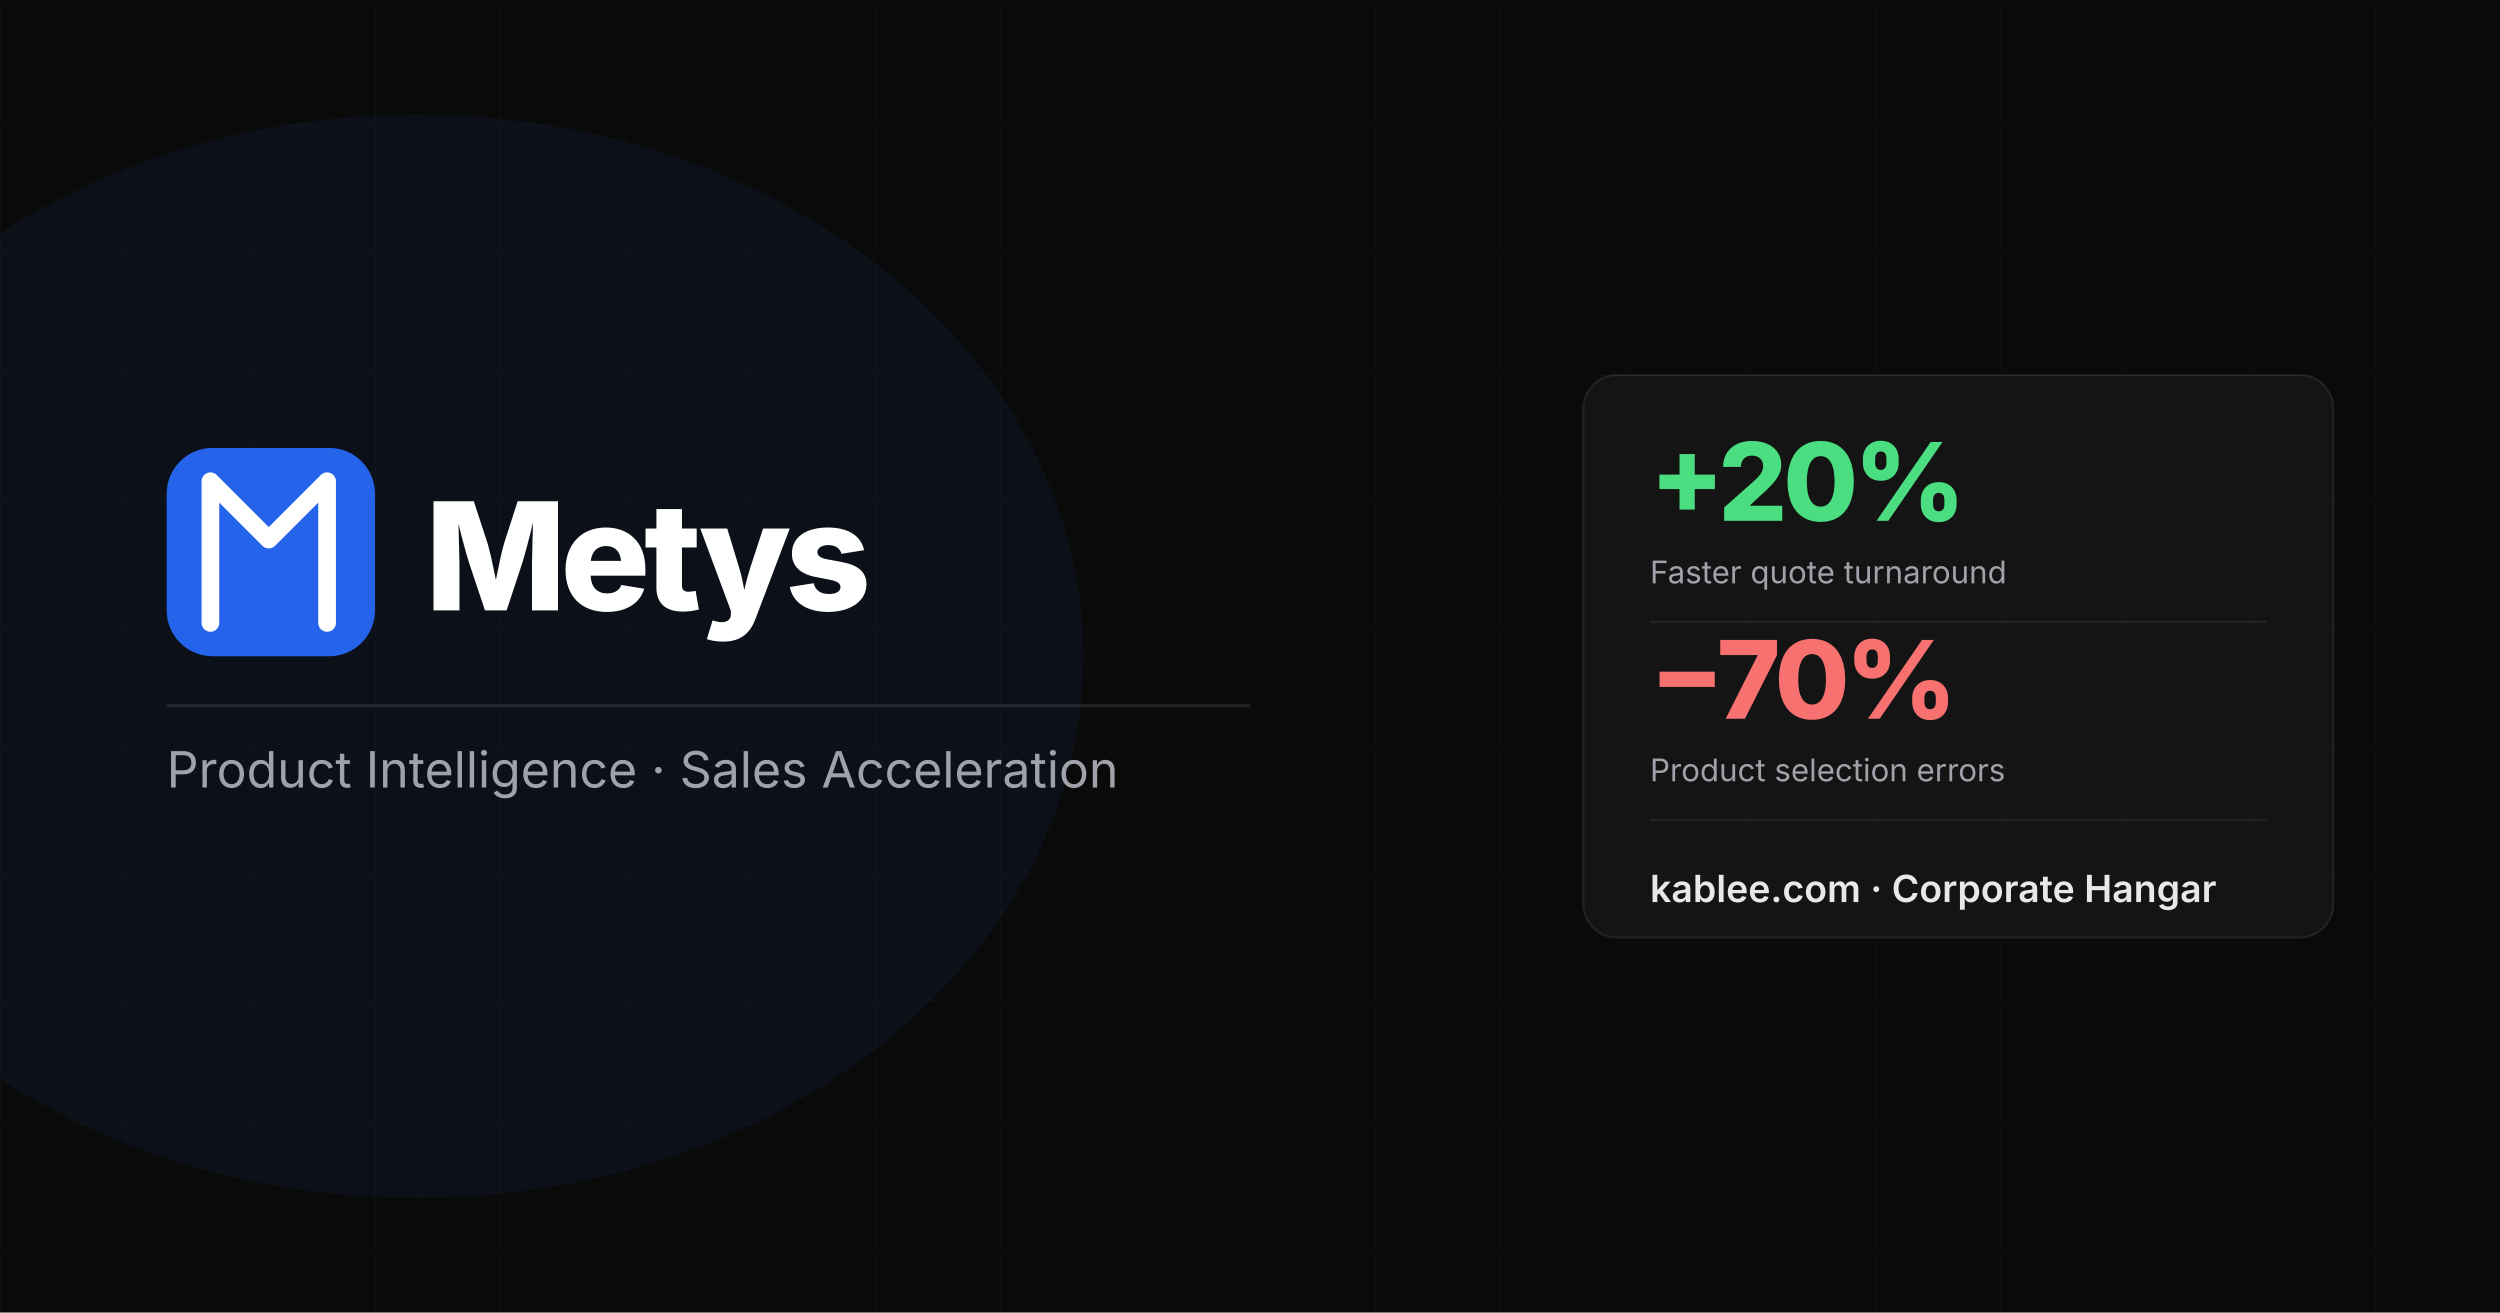
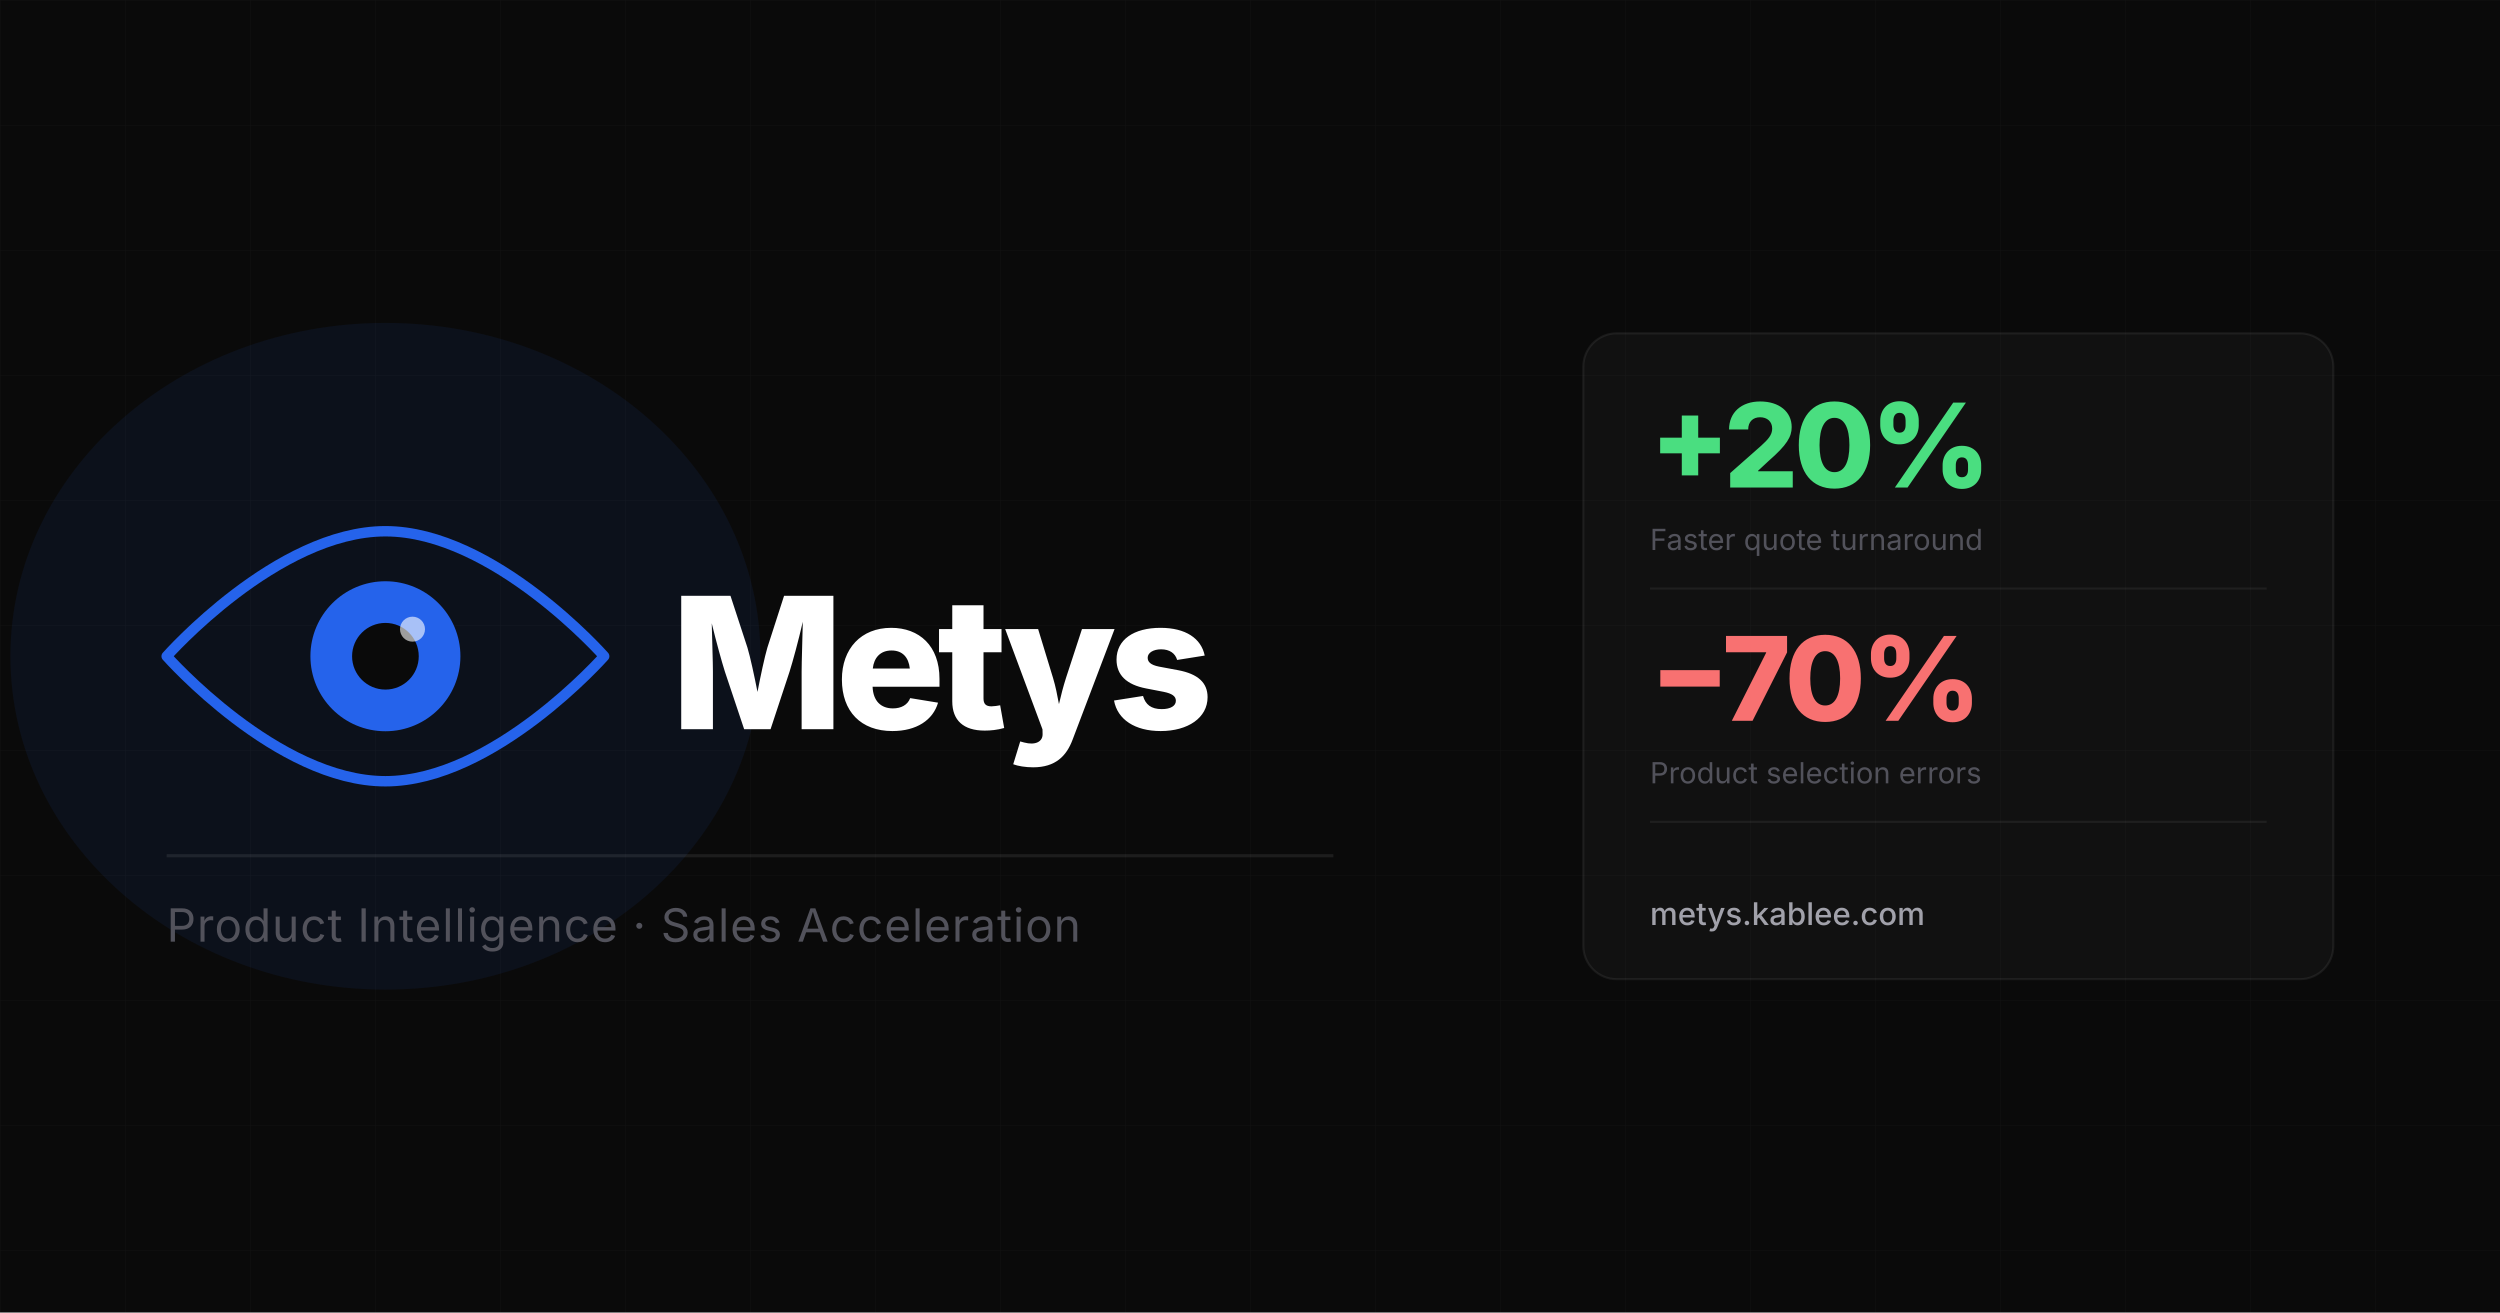
<svg xmlns="http://www.w3.org/2000/svg" viewBox="0 0 1200 630" width="1200" height="630">
  <rect width="1200" height="630" fill="#0a0a0a" />
  <defs>
    <pattern id="grid" width="60" height="60" patternUnits="userSpaceOnUse">
-       <path d="M 60 0 L 0 0 0 60" fill="none" stroke="#ffffff" stroke-width="0.3" opacity="0.06" />
+       <path d="M 60 0 L 0 0 0 60" fill="none" stroke="#ffffff" stroke-width="0.3" opacity="0.05" />
    </pattern>
  </defs>
  <rect width="1200" height="630" fill="url(#grid)" />
-   <ellipse cx="200" cy="315" rx="320" ry="260" fill="#2563eb" opacity="0.07" />
-   <rect x="80" y="215" width="100" height="100" rx="22" fill="#2563eb" />
-   <path d="M101 299V231l28 28 28-28v68" stroke="#fff" stroke-width="8.5" stroke-linecap="round" stroke-linejoin="round" fill="none" />
-   <text x="204" y="293" font-family="-apple-system, BlinkMacSystemFont, 'Segoe UI', system-ui, sans-serif" font-size="72" font-weight="800" fill="#ffffff" letter-spacing="-3">Metys</text>
-   <rect x="80" y="338" width="520" height="1.5" fill="#ffffff" opacity="0.1" />
-   <text x="80" y="378" font-family="-apple-system, BlinkMacSystemFont, 'Segoe UI', system-ui, sans-serif" font-size="24" font-weight="400" fill="#a1a1aa" letter-spacing="0">Product Intelligence · Sales Acceleration</text>
-   <g transform="translate(760, 180)">
-     <rect width="360" height="270" rx="16" fill="#ffffff" opacity="0.04" />
-     <rect width="360" height="270" rx="16" fill="none" stroke="#ffffff" stroke-width="1" opacity="0.08" />
-     <text x="32" y="70" font-family="-apple-system, BlinkMacSystemFont, 'Segoe UI', system-ui, sans-serif" font-size="52" font-weight="800" fill="#4ade80" letter-spacing="-2">+20%</text>
-     <text x="32" y="100" font-family="-apple-system, BlinkMacSystemFont, 'Segoe UI', system-ui, sans-serif" font-size="15" fill="#a1a1aa">Faster quote turnaround</text>
-     <rect x="32" y="118" width="296" height="1" fill="#ffffff" opacity="0.07" />
-     <text x="32" y="165" font-family="-apple-system, BlinkMacSystemFont, 'Segoe UI', system-ui, sans-serif" font-size="52" font-weight="800" fill="#f87171" letter-spacing="-2">−70%</text>
-     <text x="32" y="195" font-family="-apple-system, BlinkMacSystemFont, 'Segoe UI', system-ui, sans-serif" font-size="15" fill="#a1a1aa">Product selection errors</text>
-     <rect x="32" y="213" width="296" height="1" fill="#ffffff" opacity="0.07" />
-     <text x="32" y="253" font-family="-apple-system, BlinkMacSystemFont, 'Segoe UI', system-ui, sans-serif" font-size="18" font-weight="600" fill="#ffffff" opacity="0.9">kablee.com · Corporate Hangar</text>
-   </g>
+   <ellipse cx="185" cy="315" rx="180" ry="160" fill="#2563eb" opacity="0.08" />
+   <path d="M80 315 C80 315 133 255 185 255 C237 255 290 315 290 315 C290 315 237 375 185 375 C133 375 80 315 80 315Z" fill="none" stroke="#2563eb" stroke-width="5" stroke-linejoin="round" />
+   <circle cx="185" cy="315" r="36" fill="#2563eb" />
+   <circle cx="185" cy="315" r="16" fill="#0a0a0a" />
+   <circle cx="198" cy="302" r="6" fill="white" opacity="0.6" />
+   <text x="322" y="350" font-family="-apple-system, BlinkMacSystemFont, 'Segoe UI', system-ui, sans-serif" font-size="88" font-weight="800" fill="#ffffff" letter-spacing="-4">Metys</text>
+   <rect x="80" y="410" width="560" height="1.5" fill="#ffffff" opacity="0.08" />
+   <text x="80" y="452" font-family="-apple-system, BlinkMacSystemFont, 'Segoe UI', system-ui, sans-serif" font-size="22" font-weight="400" fill="#52525b" letter-spacing="0.5">Product Intelligence · Sales Acceleration</text>
+   <rect x="760" y="160" width="360" height="310" rx="16" fill="#ffffff" opacity="0.03" />
+   <rect x="760" y="160" width="360" height="310" rx="16" fill="none" stroke="#ffffff" stroke-width="1" opacity="0.07" />
+   <text x="792" y="234" font-family="-apple-system, BlinkMacSystemFont, 'Segoe UI', system-ui, sans-serif" font-size="56" font-weight="800" fill="#4ade80" letter-spacing="-2">+20%</text>
+   <text x="792" y="264" font-family="-apple-system, BlinkMacSystemFont, 'Segoe UI', system-ui, sans-serif" font-size="14" fill="#52525b">Faster quote turnaround</text>
+   <rect x="792" y="282" width="296" height="1" fill="#ffffff" opacity="0.06" />
+   <text x="792" y="346" font-family="-apple-system, BlinkMacSystemFont, 'Segoe UI', system-ui, sans-serif" font-size="56" font-weight="800" fill="#f87171" letter-spacing="-2">−70%</text>
+   <text x="792" y="376" font-family="-apple-system, BlinkMacSystemFont, 'Segoe UI', system-ui, sans-serif" font-size="14" fill="#52525b">Product selection errors</text>
+   <rect x="792" y="394" width="296" height="1" fill="#ffffff" opacity="0.06" />
+   <text x="792" y="444" font-family="-apple-system, BlinkMacSystemFont, 'Segoe UI', system-ui, sans-serif" font-size="15" font-weight="500" fill="#a1a1aa">metys.kablee.com</text>
</svg>
